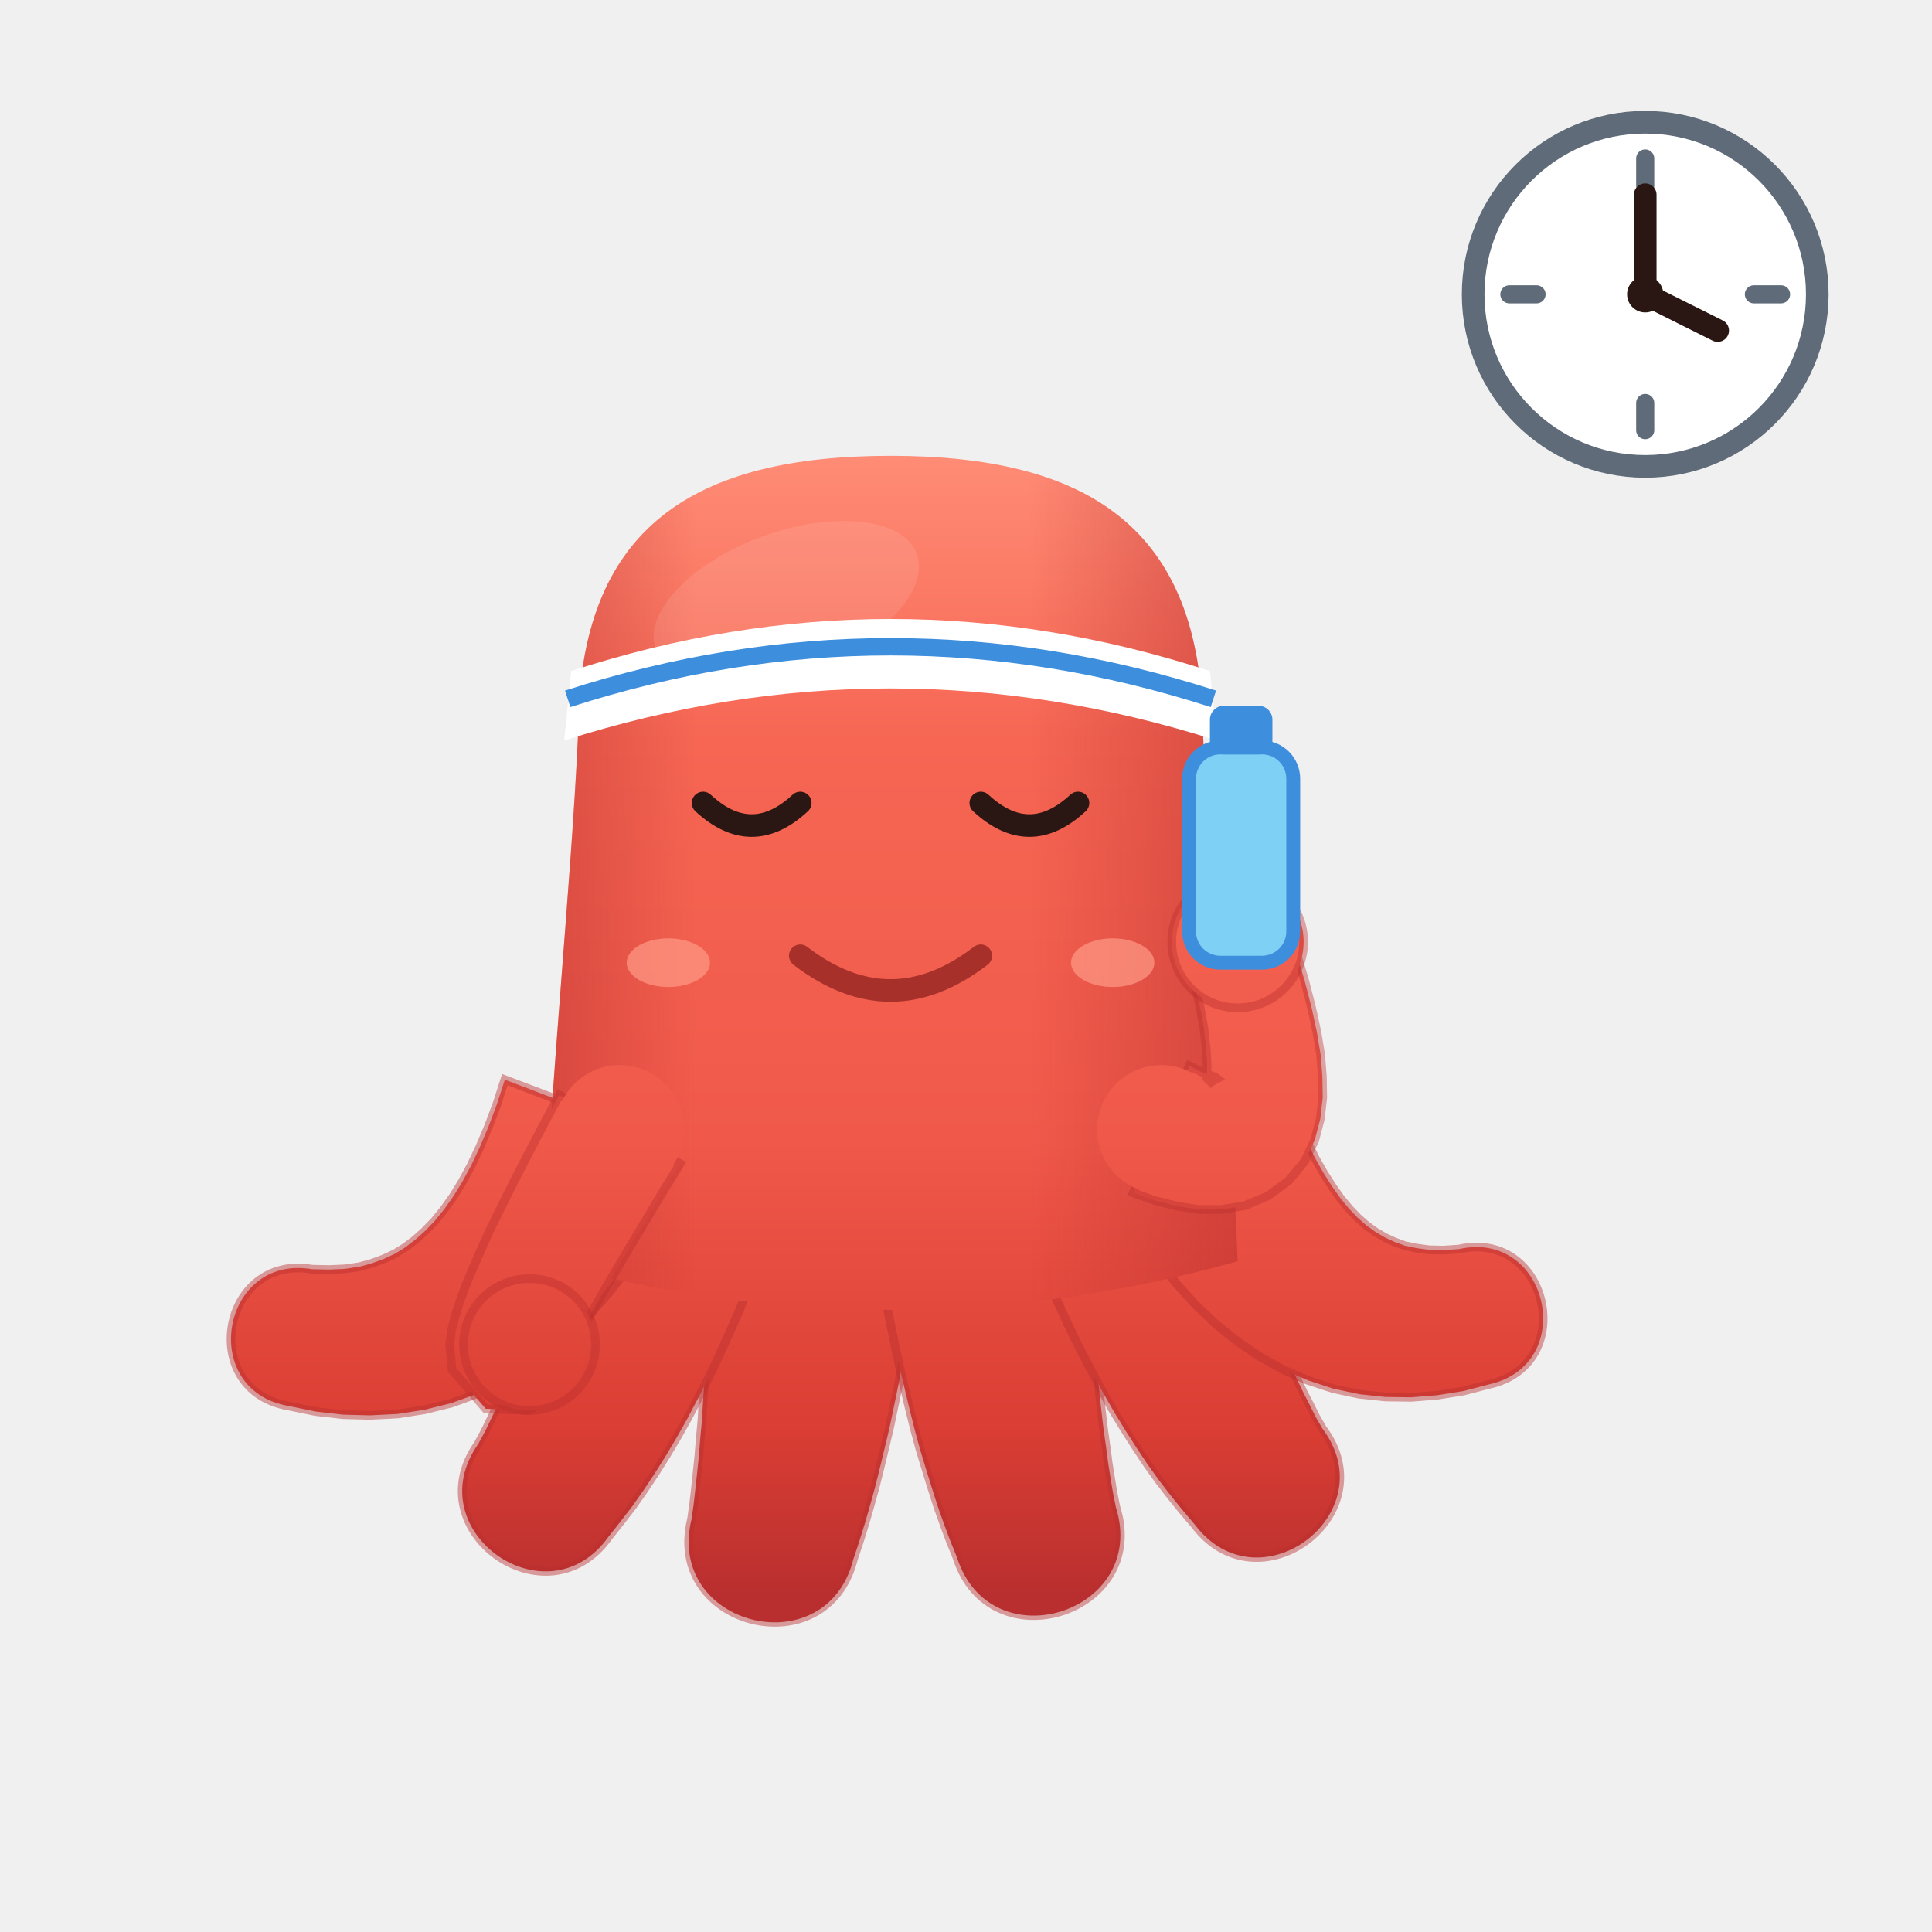
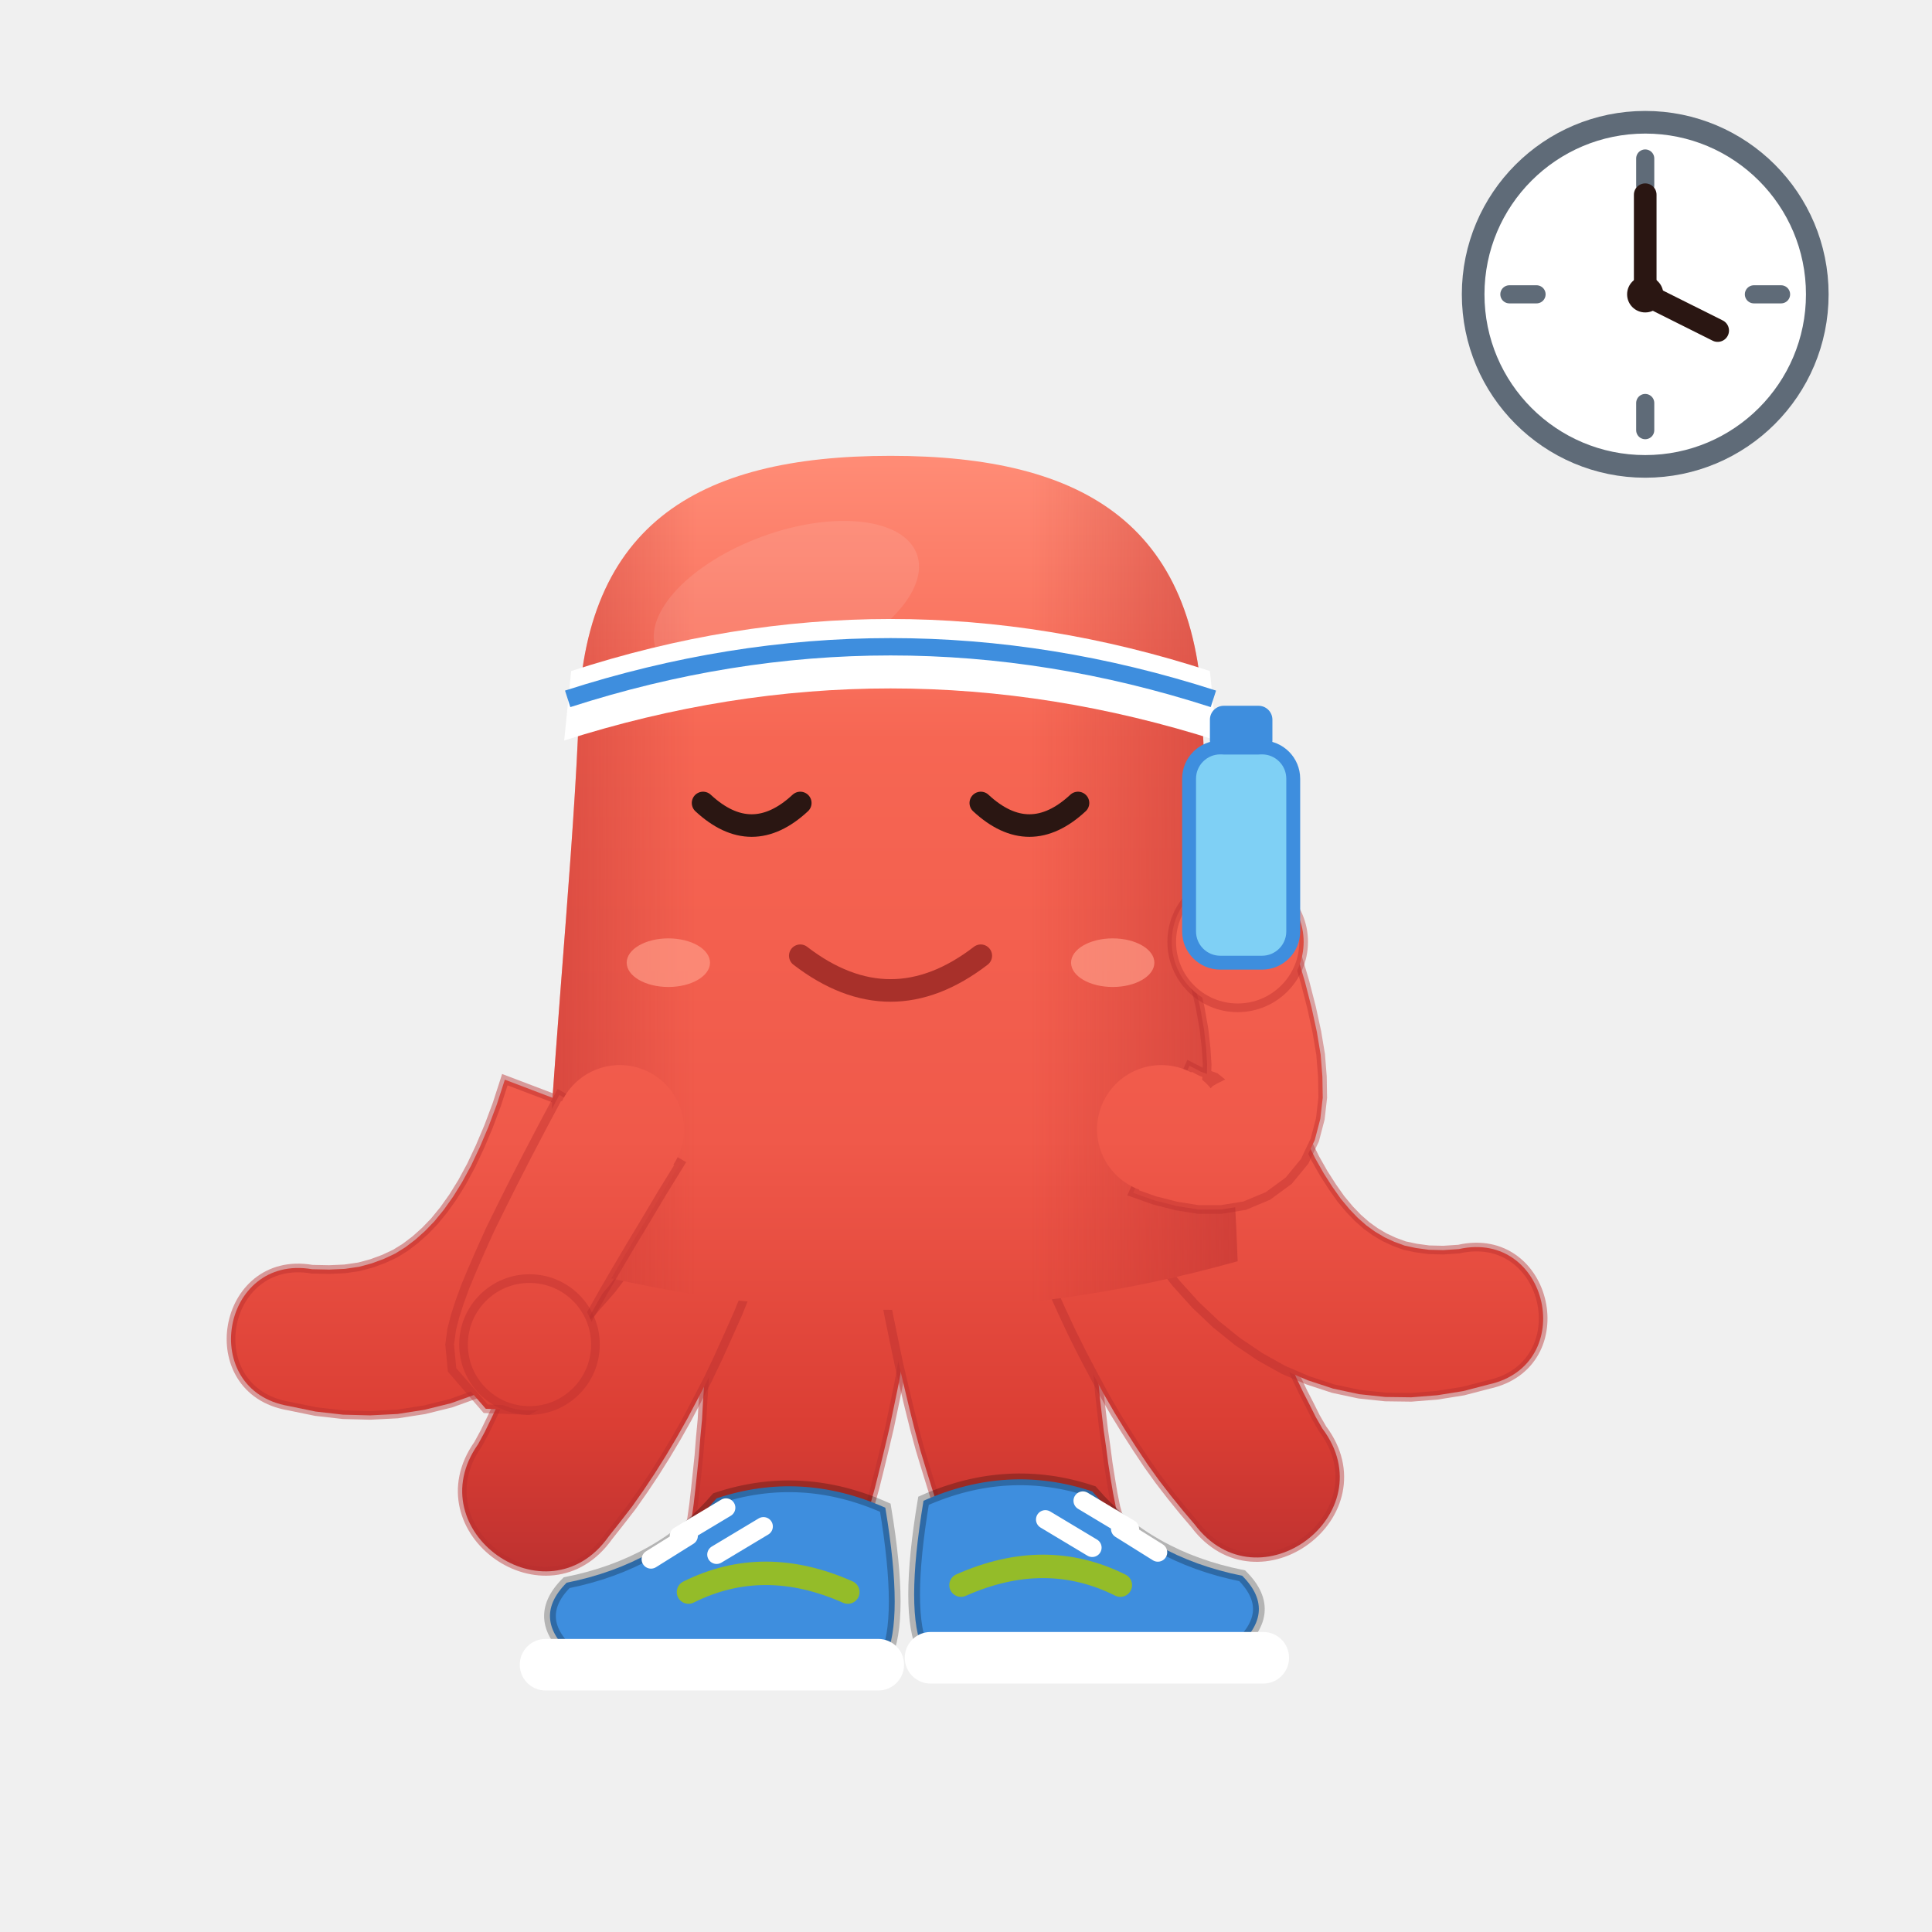
<svg xmlns="http://www.w3.org/2000/svg" viewBox="0 0 512 512" width="512" height="512">
  <defs>
    <linearGradient id="octoGrad" gradientUnits="userSpaceOnUse" x1="0" y1="-160" x2="0" y2="168">
      <stop offset="0" stop-color="#FF8C76" />
      <stop offset="0.25" stop-color="#F66653" />
      <stop offset="0.6" stop-color="#F0594A" />
      <stop offset="0.85" stop-color="#DB3E34" />
      <stop offset="1" stop-color="#B92F2F" />
    </linearGradient>
    <linearGradient id="sideShade" x1="0" y1="0" x2="1" y2="0">
      <stop offset="0" stop-color="#B92F2F" stop-opacity=".45" />
      <stop offset="0.22" stop-color="#B92F2F" stop-opacity="0" />
      <stop offset="0.7" stop-color="#B92F2F" stop-opacity="0" />
      <stop offset="1" stop-color="#B92F2F" stop-opacity=".5" />
    </linearGradient>
  </defs>
  <g transform="translate(236 268) rotate(0) scale(0.92 0.92)">
    <path d="M -52.0 38.2 L -52.0 46.0 L -52.0 53.5 L -52.1 60.8 L -52.2 67.9 L -52.3 74.9 L -52.5 81.6 L -52.7 88.1 L -53.0 94.4 L -53.3 100.5 L -53.6 106.4 L -54.0 112.1 L -54.3 117.6 L -54.8 122.9 L -55.2 128.0 L -55.7 132.8 L -56.2 137.5 L -56.7 141.9 L -57.3 146.2 C -65.0 177.1 -18.5 188.8 -10.7 157.8 L -9.1 153.0 L -7.5 147.9 L -6.0 142.7 L -4.5 137.3 L -3.1 131.7 L -1.7 125.9 L -0.3 120.0 L 1.0 113.8 L 2.3 107.5 L 3.5 100.9 L 4.7 94.2 L 5.9 87.3 L 7.0 80.2 L 8.0 72.9 L 9.1 65.4 L 10.1 57.7 L 11.0 49.8 L 12.0 41.8 Z" fill="url(#octoGrad)" stroke="#B92F2F" stroke-width="2.5" stroke-opacity=".45" />
    <path d="M -7.9 42.7 L -6.7 50.7 L -5.6 58.6 L -4.3 66.3 L -3.1 73.7 L -1.8 81.0 L -0.4 88.1 L 1.0 94.9 L 2.4 101.6 L 3.9 108.0 L 5.4 114.3 L 6.9 120.3 L 8.5 126.2 L 10.2 131.8 L 11.9 137.3 L 13.6 142.6 L 15.4 147.7 L 17.2 152.5 L 19.1 157.2 C 28.7 187.7 74.5 173.2 64.9 142.8 L 64.1 138.8 L 63.4 134.6 L 62.7 130.2 L 62.1 125.6 L 61.4 120.7 L 60.8 115.6 L 60.2 110.3 L 59.7 104.7 L 59.1 99.0 L 58.6 93.0 L 58.2 86.8 L 57.7 80.4 L 57.4 73.8 L 57.0 66.9 L 56.7 59.8 L 56.4 52.6 L 56.1 45.1 L 55.9 37.3 Z" fill="url(#octoGrad)" stroke="#B92F2F" stroke-width="2.5" stroke-opacity=".45" />
    <path d="M -88.0 28.1 L -89.5 35.3 L -91.0 42.3 L -92.5 49.1 L -94.1 55.6 L -95.7 62.0 L -97.4 68.1 L -99.1 74.0 L -100.7 79.7 L -102.5 85.2 L -104.2 90.5 L -106.0 95.5 L -107.8 100.3 L -109.6 105.0 L -111.4 109.3 L -113.2 113.5 L -115.1 117.5 L -116.9 121.2 L -118.8 124.7 C -136.4 149.7 -98.9 176.3 -81.2 151.3 L -77.8 147.0 L -74.4 142.6 L -71.1 137.9 L -67.9 133.1 L -64.7 128.0 L -61.6 122.8 L -58.5 117.3 L -55.5 111.6 L -52.5 105.8 L -49.6 99.7 L -46.8 93.5 L -43.9 87.0 L -41.2 80.3 L -38.5 73.4 L -35.8 66.4 L -33.2 59.1 L -30.6 51.6 L -28.0 43.9 Z" fill="url(#octoGrad)" stroke="#B92F2F" stroke-width="2.5" stroke-opacity=".45" />
    <path d="M 32.3 45.0 L 35.1 52.4 L 37.9 59.6 L 40.7 66.7 L 43.6 73.5 L 46.5 80.1 L 49.4 86.5 L 52.3 92.7 L 55.3 98.7 L 58.4 104.6 L 61.4 110.2 L 64.5 115.6 L 67.7 120.8 L 70.9 125.8 L 74.1 130.6 L 77.4 135.2 L 80.8 139.6 L 84.2 143.8 L 87.6 147.8 C 106.0 172.3 142.8 144.7 124.4 120.2 L 122.5 116.9 L 120.7 113.3 L 118.8 109.6 L 116.9 105.6 L 115.1 101.4 L 113.2 97.0 L 111.3 92.4 L 109.5 87.5 L 107.6 82.4 L 105.8 77.2 L 104.0 71.6 L 102.2 65.9 L 100.4 60.0 L 98.6 53.8 L 96.8 47.4 L 95.1 40.8 L 93.4 34.0 L 91.7 27.0 Z" fill="url(#octoGrad)" stroke="#B92F2F" stroke-width="2.5" stroke-opacity=".45" />
    <path d="M -111.1 19.7 L -113.4 26.8 L -115.8 33.2 L -118.3 39.1 L -120.8 44.4 L -123.4 49.2 L -126.0 53.4 L -128.7 57.2 L -131.4 60.5 L -134.1 63.3 L -136.9 65.8 L -139.8 68.0 L -142.7 69.8 L -145.9 71.3 L -149.4 72.6 L -153.1 73.6 L -157.2 74.2 L -161.7 74.4 L -166.6 74.3 C -192.8 69.8 -199.6 109.2 -173.4 113.7 L -165.6 115.3 L -157.7 116.2 L -149.9 116.4 L -142.0 116.0 L -134.3 114.8 L -126.6 112.9 L -119.1 110.2 L -111.8 106.8 L -104.9 102.7 L -98.2 97.9 L -91.9 92.5 L -86.0 86.6 L -80.3 80.1 L -75.0 73.1 L -70.1 65.6 L -65.4 57.6 L -61.0 49.2 L -56.9 40.3 Z" fill="url(#octoGrad)" stroke="#B92F2F" stroke-width="2.5" stroke-opacity=".45" />
    <path d="M 59.1 40.8 L 63.2 49.2 L 67.6 57.2 L 72.2 64.7 L 77.1 71.8 L 82.3 78.4 L 87.8 84.5 L 93.7 90.1 L 99.9 95.1 L 106.4 99.5 L 113.2 103.3 L 120.2 106.3 L 127.5 108.7 L 135.0 110.3 L 142.5 111.1 L 150.0 111.2 L 157.5 110.6 L 165.0 109.4 L 172.3 107.5 C 198.3 101.8 189.6 62.7 163.7 68.5 L 159.2 68.8 L 155.1 68.7 L 151.4 68.2 L 148.1 67.5 L 145.1 66.4 L 142.3 65.1 L 139.6 63.5 L 137.1 61.7 L 134.6 59.5 L 132.2 57.0 L 129.7 54.0 L 127.3 50.6 L 124.8 46.7 L 122.3 42.3 L 119.9 37.4 L 117.5 31.9 L 115.2 25.8 L 112.9 19.2 Z" fill="url(#octoGrad)" stroke="#B92F2F" stroke-width="2.5" stroke-opacity=".45" />
+     <g transform="translate(-42 170) scale(-1.35 1.35)">
+       <path d="M -30 -20 Q -34 4 -30 12 L 36 12 Q 46 4 38 -4 Q 18 -8 6 -22 Q -12 -28 -30 -20 Z" fill="#3E8EDE" stroke="rgba(0,0,0,.25)" stroke-width="2.5" />
+       <rect x="-34" y="8" width="82" height="11" rx="5.5" fill="#fff" />
+       <path d="M -4 -16 l 10 6 M 4 -20 l 10 6 M 12 -14 l 8 5" stroke="#fff" stroke-width="4" stroke-linecap="round" />
+       <path d="M -22 -2 q 18 -8 34 0" stroke="#94BC29" stroke-width="5" fill="none" stroke-linecap="round" />
+     </g>
+     <g transform="translate(50 168) scale(1.35 1.35)">
+       <path d="M -30 -20 Q -34 4 -30 12 L 36 12 Q 46 4 38 -4 Q 18 -8 6 -22 Q -12 -28 -30 -20 Z" fill="#3E8EDE" stroke="rgba(0,0,0,.25)" stroke-width="2.5" />
+       <rect x="-34" y="8" width="82" height="11" rx="5.5" fill="#fff" />
+       <path d="M -4 -16 l 10 6 M 4 -20 l 10 6 M 12 -14 l 8 5" stroke="#fff" stroke-width="4" stroke-linecap="round" />
+       <path d="M -22 -2 q 18 -8 34 0" stroke="#94BC29" stroke-width="5" fill="none" stroke-linecap="round" />
+     </g>
    <path d="M -100 72 C -98 20 -92 -36 -90 -80 C -90 -140 -56 -160 0 -160   C 56 -160 90 -140 90 -80 C 92 -36 98 20 100 72 Q 0 100 -100 72 Z" fill="url(#octoGrad)" />
    <path d="M -100 72 C -98 20 -92 -36 -90 -80 C -90 -140 -56 -160 0 -160   C 56 -160 90 -140 90 -80 C 92 -36 98 20 100 72 Q 0 100 -100 72 Z" fill="url(#sideShade)" />
    <ellipse cx="-30" cy="-118" rx="40" ry="20" fill="#fff" opacity=".10" transform="rotate(-20 -30 -118)" />
    <path d="M -54 -60 Q -40 -47 -26 -60" fill="none" stroke="#2A1612" stroke-width="6.5" stroke-linecap="round" />
    <path d="M 26 -60 Q 40 -47 54 -60" fill="none" stroke="#2A1612" stroke-width="6.5" stroke-linecap="round" />
    <path d="M -26 -16 Q 0 4 26 -16" fill="none" stroke="#A8302A" stroke-width="6.5" stroke-linecap="round" />
    <ellipse cx="-64" cy="-14" rx="12" ry="7" fill="#FF9A86" opacity=".7" />
    <ellipse cx="64" cy="-14" rx="12" ry="7" fill="#FF9A86" opacity=".7" />
    <path d="M -92 -98 Q 0 -128 92 -98 L 94 -78 Q 0 -108 -94 -78 Z" fill="#fff" />
    <path d="M -93 -90 Q 0 -120 93 -90" stroke="#3E8EDE" stroke-width="5" fill="none" />
    <path d="M 69.9 52.3 L 76.1 54.5 L 82.4 56.1 L 88.7 57.1 L 95.2 57.1 L 102.0 56.0 L 108.7 53.2 L 114.7 48.8 L 119.3 43.2 L 122.2 37.1 L 123.8 31.0 L 124.5 24.9 L 124.4 18.8 L 123.9 12.5 L 122.8 5.9 L 121.3 -1.0 L 119.4 -8.4 L 117.1 -16.2 L 114.3 -24.5 C 108.4 -43.5 79.8 -34.6 85.7 -15.5 L 87.6 -8.0 L 89.2 -1.0 L 90.3 5.2 L 90.9 10.6 L 91.2 15.3 L 91.1 19.0 L 90.7 21.8 L 90.2 23.4 L 89.8 23.9 L 89.9 23.2 L 90.7 21.9 L 92.1 20.5 L 93.5 19.7 L 94.1 19.4 L 93.6 19.0 L 92.0 18.4 L 89.4 17.4 L 86.1 15.7 Z" fill="url(#octoGrad)" stroke="#B92F2F" stroke-width="2.5" stroke-opacity=".4" />
    <circle cx="78" cy="34" r="18.5" fill="url(#octoGrad)" />
    <circle cx="100" cy="-20" r="19" fill="url(#octoGrad)" stroke="#B92F2F" stroke-width="2.5" stroke-opacity=".4" />
    <path d="M -95.4 24.1 L -100.2 33.1 L -104.6 41.5 L -108.6 49.3 L -112.2 56.5 L -115.4 63.0 L -118.1 69.0 L -120.5 74.5 L -122.5 79.3 L -124.1 83.7 L -125.4 87.7 L -126.4 91.6 L -127.0 96.0 L -126.3 103.3 L -116.6 114.5 L -104.4 115.0 L -99.4 112.3 L -96.4 109.7 L -93.7 106.9 C -79.2 93.1 -99.9 71.4 -114.3 85.1 L -115.9 86.2 L -116.3 86.1 L -113.8 84.7 L -103.3 85.2 L -94.5 95.2 L -93.9 100.0 L -93.7 100.7 L -93.1 99.5 L -91.9 97.3 L -90.2 94.1 L -88.0 90.2 L -85.4 85.6 L -82.4 80.3 L -78.9 74.3 L -75.0 67.7 L -70.6 60.4 L -65.9 52.5 L -60.6 43.9 Z" fill="url(#octoGrad)" stroke="#B92F2F" stroke-width="2.5" stroke-opacity=".4" />
    <circle cx="-78" cy="34" r="18.5" fill="url(#octoGrad)" />
    <circle cx="-104" cy="96" r="19" fill="url(#octoGrad)" stroke="#B92F2F" stroke-width="2.5" stroke-opacity=".4" />
    <rect x="86" y="-76" width="30" height="62" rx="9" fill="#7FD0F5" stroke="#3E8EDE" stroke-width="4" />
    <rect x="92" y="-88" width="18" height="14" rx="4" fill="#3E8EDE" />
  </g>
  <g transform="translate(436 78) scale(1.2)">
    <circle cx="0" cy="0" r="38" fill="#fff" stroke="#5F6B78" stroke-width="5" />
    <path d="M 0 -30 L 0 -24" stroke="#5F6B78" stroke-width="4" stroke-linecap="round" transform="rotate(0)" />
    <path d="M 0 -30 L 0 -24" stroke="#5F6B78" stroke-width="4" stroke-linecap="round" transform="rotate(90)" />
    <path d="M 0 -30 L 0 -24" stroke="#5F6B78" stroke-width="4" stroke-linecap="round" transform="rotate(180)" />
    <path d="M 0 -30 L 0 -24" stroke="#5F6B78" stroke-width="4" stroke-linecap="round" transform="rotate(270)" />
    <path d="M 0 0 L 0 -22 M 0 0 L 16 8" stroke="#2A1612" stroke-width="5" stroke-linecap="round" />
    <circle r="4" fill="#2A1612" />
  </g>
</svg>
